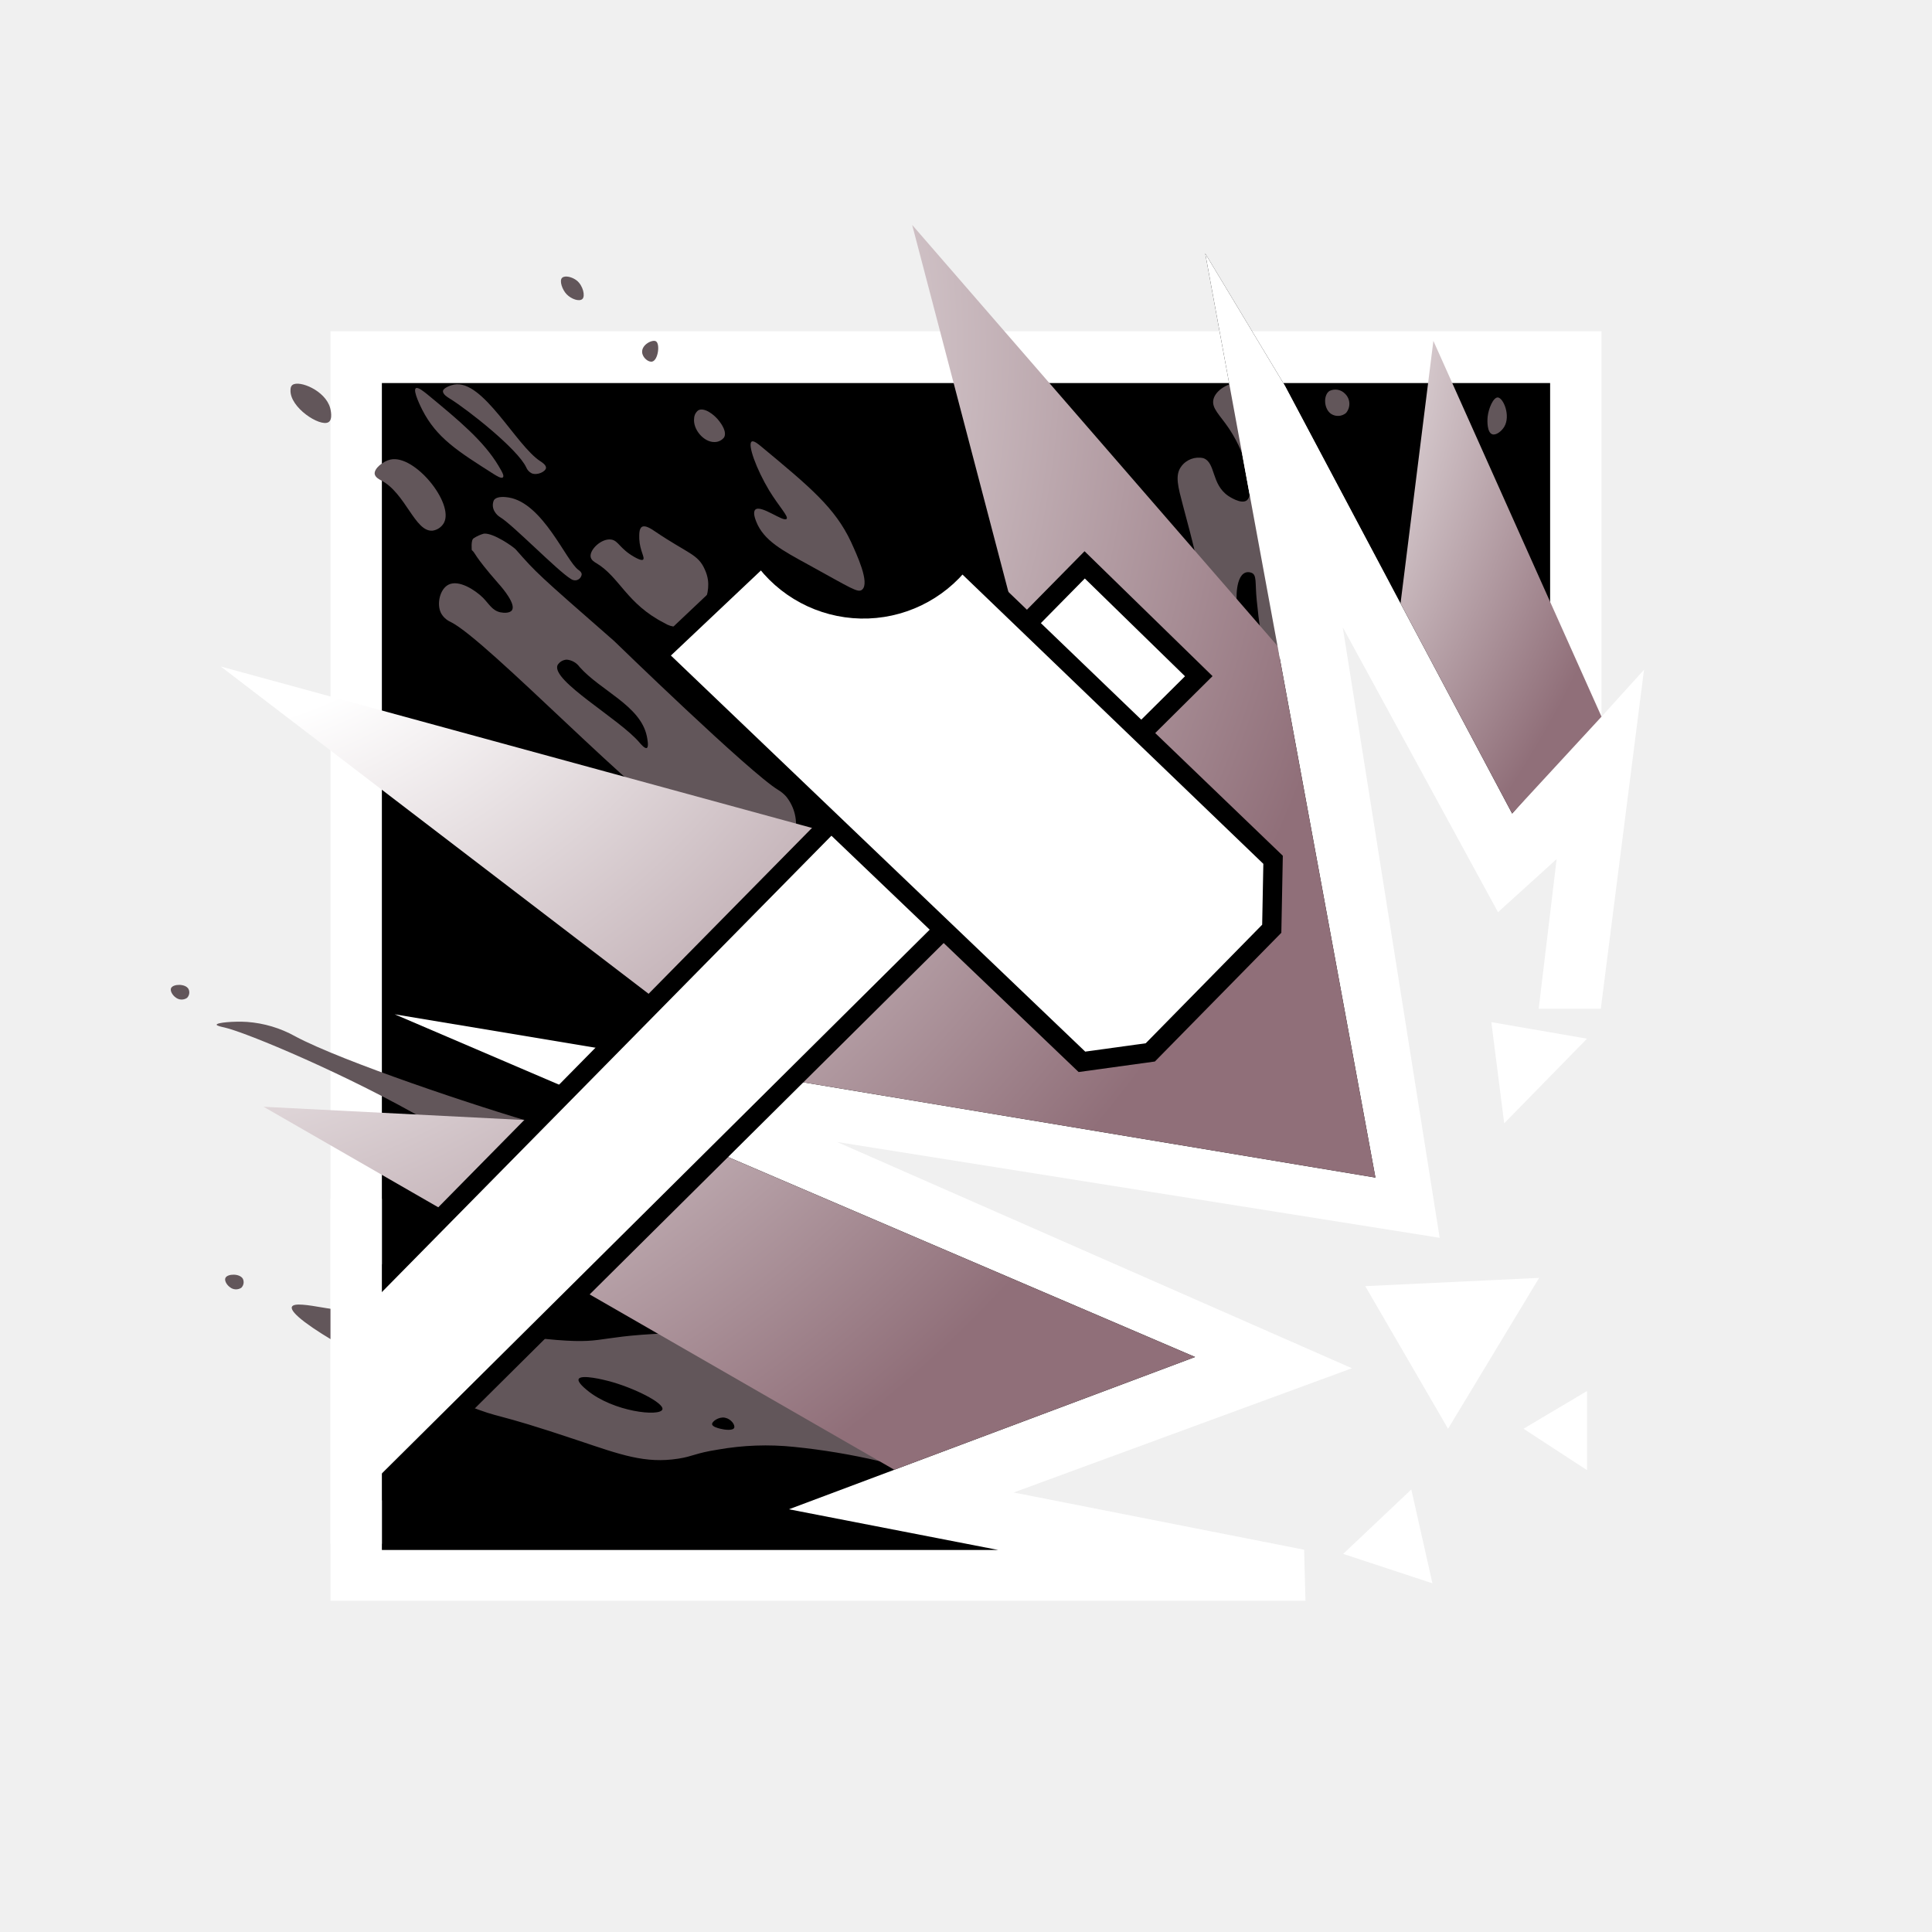
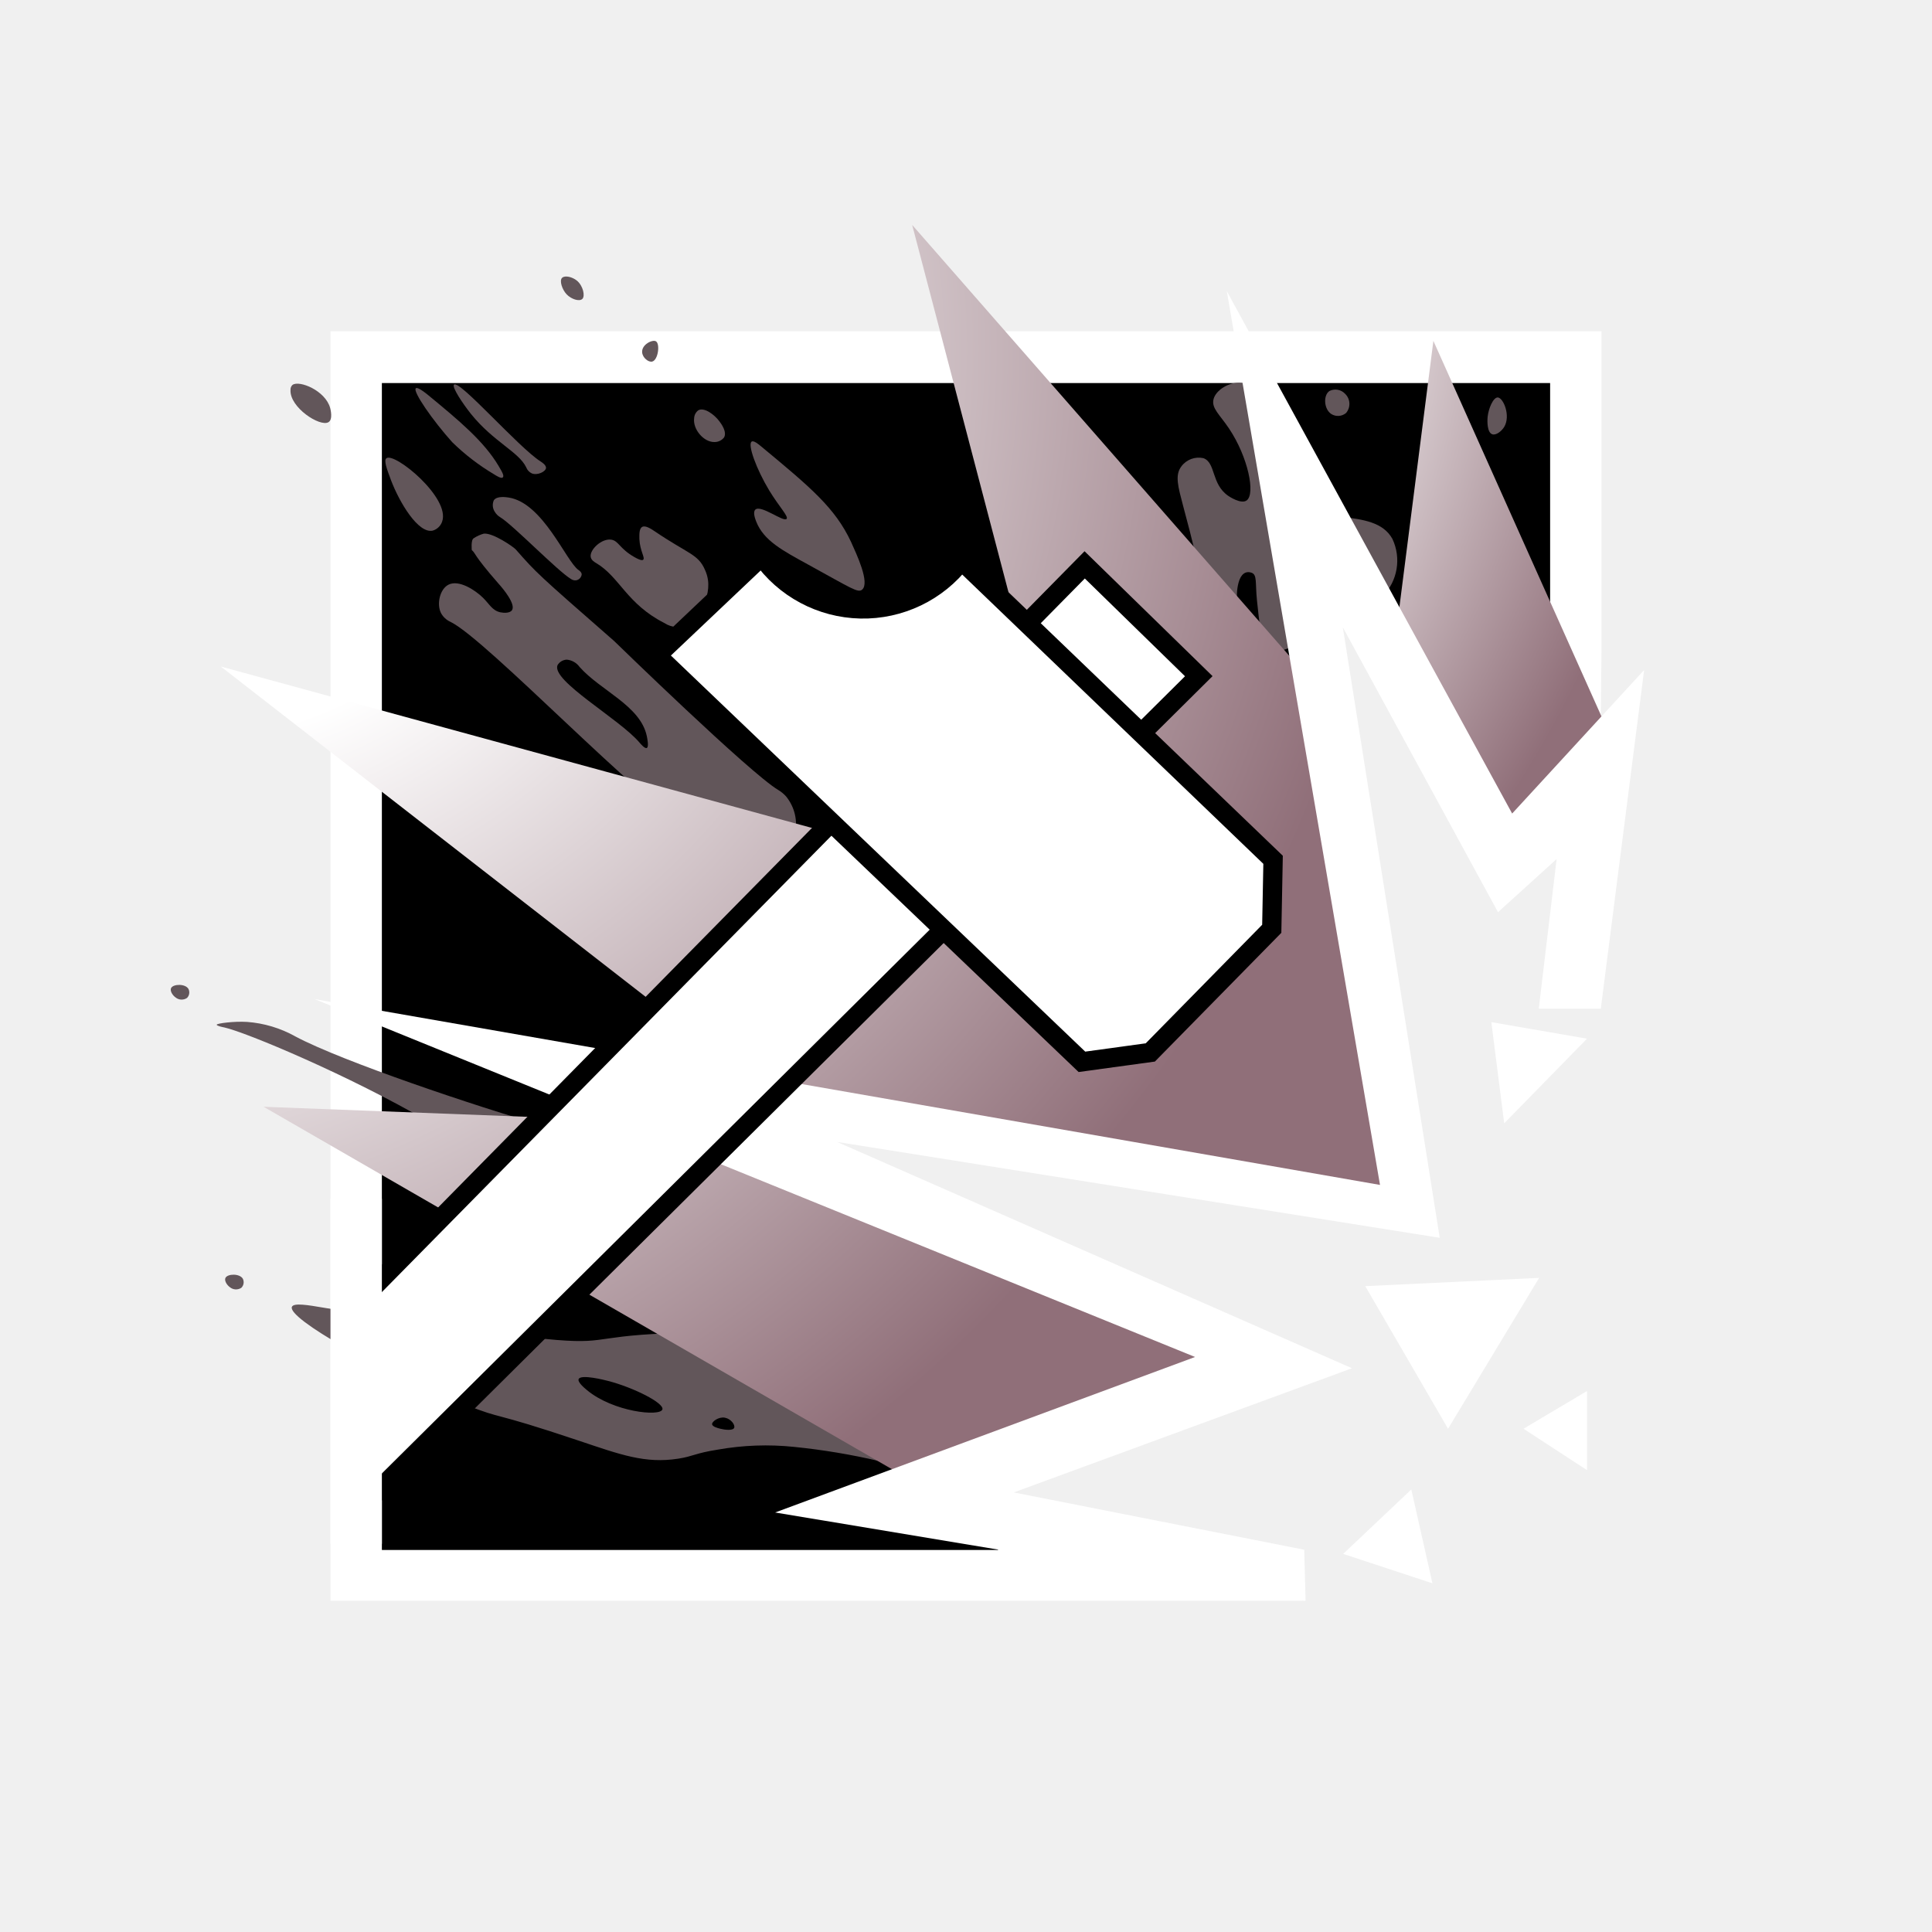
<svg xmlns="http://www.w3.org/2000/svg" viewBox="0 0 350 350">
  <defs>
-     <style>.cls-1,.cls-6{fill:#fff;}.cls-2{fill:#62565a;}.cls-3{fill:url(#Unbenannter_Verlauf_558);}.cls-4{fill:url(#Unbenannter_Verlauf_615);}.cls-5{fill:url(#Unbenannter_Verlauf_689);}.cls-6{stroke:#000;stroke-miterlimit:10;stroke-width:3.5px;}</style>
-     <radialGradient id="Unbenannter_Verlauf_558" cx="14.13" cy="76.88" r="234.38" gradientUnits="userSpaceOnUse">
+     <radialGradient id="Unbenannter_Verlauf_558" cx="13.71" cy="75.8" r="236.88" gradientUnits="userSpaceOnUse">
      <stop offset="0.37" stop-color="#fff" />
      <stop offset="0.98" stop-color="#906f79" />
    </radialGradient>
-     <radialGradient id="Unbenannter_Verlauf_615" cx="31.58" cy="62.79" r="232.93" gradientUnits="userSpaceOnUse">
+     <radialGradient id="Unbenannter_Verlauf_615" cx="31.49" cy="63.19" r="236.04" gradientUnits="userSpaceOnUse">
      <stop offset="0.3" stop-color="#fff" />
      <stop offset="0.94" stop-color="#906f79" />
    </radialGradient>
-     <radialGradient id="Unbenannter_Verlauf_689" cx="123.59" cy="43.4" r="191.57" gradientUnits="userSpaceOnUse">
+     <radialGradient id="Unbenannter_Verlauf_689" cx="120" cy="43.05" r="195.94" gradientUnits="userSpaceOnUse">
      <stop offset="0.57" stop-color="#fff" />
      <stop offset="0.94" stop-color="#906f79" />
    </radialGradient>
  </defs>
  <g id="Sledge">
    <g id="Background">
      <g id="BG_Shapes" data-name="BG Shapes">
-         <polygon class="cls-1" points="244.91 247.87 183.63 270.38 236.25 280.75 236.5 290 59.87 290 59.87 60 290.13 60 290.13 129.83 297.83 121.33 290 182.75 278.75 182.75 282 155.63 271.38 165.25 243.25 113.63 260.81 224.24 151.63 206.88 244.91 247.87" />
-         <polygon points="216.5 245.83 142.92 273.42 180.83 280.79 69.18 280.79 69.18 69.39 280.82 69.39 280.82 139.5 273.94 147.38 253.72 109.31 232.81 69.94 218.34 45.92 249.17 213.33 71.5 183.75 216.5 245.83" />
+         <path d="M181,290H59.87V60H290.13q0,28.76,0,57.52L290,130,240.23,73.75,115,201l22.75,65.5L236.51,290Z" style="fill:#fff" />
+         <path d="M180.83,280.79H69.18V69.39H280.82V139.5L241.5,102l-16.67,73-81.18,27.73Z" />
      </g>
      <g id="Frags">
-         <polygon class="cls-1" points="270.17 185.17 272.5 203.5 287.5 188.17 270.17 185.17" />
-         <polygon class="cls-1" points="247.33 233 262.33 258.83 278.83 231.5 247.33 233" />
-         <polygon class="cls-1" points="276 258.83 287.5 266.33 287.5 252 276 258.83" />
-         <polygon class="cls-1" points="243.33 281.5 255.67 269.83 259.5 286.83 243.33 281.5" />
+         <polygon points="270.17 185.17 272.5 203.5 287.5 188.17 270.17 185.17" style="fill:#fff" />
+         <polygon points="247.33 233 262.33 258.83 278.83 231.5 247.33 233" style="fill:#fff" />
+         <polygon points="276 258.83 287.5 266.33 287.5 252 276 258.83" style="fill:#fff" />
+         <polygon points="243.33 281.5 255.67 269.83 259.5 286.83 243.33 281.5" style="fill:#fff" />
      </g>
-       <g id="Splashs">
-         <path class="cls-2" d="M44,231.67c-.56-1-2.77-.94-3.15-.18-.25.48.23,1.3.81,1.7a1.73,1.73,0,0,0,2.07.09A1.43,1.43,0,0,0,44,231.67Z" />
-         <path class="cls-2" d="M34.15,179.17c-.56-1-2.76-.94-3.15-.18-.24.48.24,1.3.81,1.7a1.73,1.73,0,0,0,2.07.09A1.4,1.4,0,0,0,34.15,179.17Z" />
-         <path class="cls-2" d="M162.75,247.75c-.54-1.88-3.58-6.78-35.37-6.37-20.08.25-16.48,2.17-26.5,1.37-6.77-.54-22.52-2.55-42.38-5.87-2.6-.44-5.31-.91-5.62-.13-.86,2.07,15.86,11.58,31.5,17.75,7.21,2.85,3.94.94,20.5,6.5,7.51,2.52,12,4.19,18,3.25,2.7-.42,3.09-1,7.12-1.63a49.66,49.66,0,0,1,13.88-.5,120.53,120.53,0,0,1,15.4,2.57c.82.22,3,.82,3.47.06s-.78-2-1.37-3C158.51,257.12,163.85,251.6,162.75,247.75Zm-56.42,4.08c-.48-.4-1.74-1.45-1.5-2,.41-.92,4.73.18,5.34.34,4.56,1.18,10.19,4,9.83,5.16C119.58,256.68,111.09,255.79,106.33,251.83ZM133,258.67c-.24.55-1.77.35-2.5.16-.46-.11-1.46-.37-1.5-.83s1.2-1.39,2.33-1.17S133.22,258.16,133,258.67Z" />
-         <path class="cls-2" d="M106.88,222.13c-3,2.18-8.86-7.09-29.13-18.88C63.22,194.8,44.56,187,40.63,186.13c-.26-.06-1.39-.28-1.38-.5,0-.38,3.1-.65,5.5-.5a21,21,0,0,1,8.75,2.62c8.38,4.49,33,12.75,44.38,16a11.4,11.4,0,0,1,3.5,1.25C107.65,208.74,109.78,220,106.88,222.13Z" />
-         <path class="cls-2" d="M142.38,144.25a6.31,6.31,0,0,0-1.38-1.13c-5.1-3.05-29.75-27-29.75-27-14-12.25-14-12.25-17.83-16.6-.39-.43-4-3-5.75-2.85a6.3,6.3,0,0,0-1.84.83c-.56.27-.36,2.16-.36,2.16.72.57.19.75,4.78,6,1,1.1,3.21,3.82,2.5,4.88-.37.56-1.47.52-2.13.38-1.45-.33-2-1.48-3.12-2.63-1.44-1.42-4.39-3.32-6.25-2.37-1.55.78-2.18,3.47-1.37,5.12a3.64,3.64,0,0,0,1.74,1.62c6.61,3.24,35.21,33.46,42.5,36.63a6.18,6.18,0,0,1,3.13,1.63c1.65,1.9.44,4,1.5,5.37,2.25,2.85,13.73.73,15.25-5.13A8,8,0,0,0,142.38,144.25Zm-25.21-8.75c-.37.17-1.12-.75-1.34-1-3.6-4.25-16-11.18-14.83-14a2.06,2.06,0,0,1,1.67-1,3.22,3.22,0,0,1,2.33,1.33c3.8,4.29,11,7,12.17,12.5C117.25,133.73,117.59,135.3,117.17,135.5Z" />
-         <path class="cls-2" d="M78.38,96.13c-3.21.32-4.9-6.84-9.38-9.13-.29-.15-1-.51-1.12-1.12-.15-1,1.52-2.34,2.87-2.63,4.39-.94,11.52,7.91,9.69,11.44A2.8,2.8,0,0,1,78.38,96.13Z" />
-         <path class="cls-2" d="M59.49,76.49c-1.54.89-7.06-2.7-6.86-5.86,0-.64.29-.85.36-.9,1.21-.9,5.95,1,6.82,4.18C59.86,74.08,60.37,76,59.49,76.49Z" />
-         <path class="cls-2" d="M103.42,104.88c-2.43-1.47-10.51-9.8-12.79-11.17a3,3,0,0,1-1-1,2.2,2.2,0,0,1-.16-2.09c.55-.82,2.18-.57,2.66-.5,6.26,1,10.45,11.59,12.67,13.13.11.08.56.37.58.79a1.23,1.23,0,0,1-1,1.08A1.28,1.28,0,0,1,103.42,104.88Z" />
-         <path class="cls-2" d="M120.38,112.88c-6.88-3.49-8.11-8.35-12.38-10.88-.27-.16-.9-.51-1-1.12-.22-1.31,2-3.42,3.75-3.13,1.3.21,1.48,1.61,4.13,3.13,1.21.69,1.51.59,1.62.5.39-.36-.59-1.59-.69-3.75,0-.73-.08-1.85.5-2.19s1.63.34,2.32.81c6,4.07,7.83,4.1,9.06,6.94a6.75,6.75,0,0,1,.56,1.87c.53,3.91-2.65,8.41-5.69,8.5A4.31,4.31,0,0,1,120.38,112.88Z" />
-         <path class="cls-2" d="M95.33,84.67c-1.54-3.31-10.55-10.43-13.91-12.5-.33-.2-1.24-.75-1.17-1.34s1.51-1.07,2-1.16c5.25-1,11.23,11.07,15.67,13.91.28.18,1,.64,1,1.17-.07.7-1.58,1.41-2.59,1A2.08,2.08,0,0,1,95.33,84.67Z" />
-         <path class="cls-2" d="M90.33,84.42c-2.66-4.48-7.14-8.21-12.75-12.84-.78-.64-1.87-1.53-2.25-1.25-.6.45,1,3.57,1.17,3.92,2.59,5.07,6.39,7.48,13,11.67.44.27,1.32.82,1.58.58S91.16,85.8,90.33,84.42Z" />
-         <path class="cls-2" d="M130.33,76.33c-.93-1.25-2.77-2.59-3.83-2a1.92,1.92,0,0,0-.75,1.42c-.27,2,1.72,4.36,3.67,4.33a2.18,2.18,0,0,0,1.75-.83C131.74,78.23,130.66,76.77,130.33,76.33Z" />
-         <path class="cls-2" d="M217.17,104c-.13-2-1-5.48-2.84-12.33-.91-3.46-1.53-5.58-.33-7.17a3.9,3.9,0,0,1,4-1.5c2.27.82,1.39,4.69,4.5,6.83.15.1,2.31,1.56,3.33.84,1.64-1.17.25-7.89-3.16-13-1.7-2.54-3.23-3.7-2.84-5.34s2.78-3.12,4.84-3c4.13.25,6.58,6.56,7.33,8.5,1.71,4.41,1.51,7.66,1.67,11.67.63,16,6.14,22.38,2.16,26.5-1.54,1.6-4.14,2.48-5.5,1.67s-1.76,0-2.66-8.92c-.33-3.25.07-4.64-1-5s-1.92.27-2.34,1.79c-.69,2.54,0,4.92-.19,7.43-1.24,15.6-6.65,2.95-8.14,1.9C214.83,114,217.57,110.46,217.17,104Z" />
-         <path class="cls-2" d="M243.67,71.33a2.42,2.42,0,0,0-2.84-.5c-1.15.8-1,3.3.34,4.17a2.28,2.28,0,0,0,2.66-.17A2.54,2.54,0,0,0,243.67,71.33Z" />
-         <path class="cls-2" d="M118.83,61.83c-.63-.37-2.61.59-2.5,2,.08,1,1.17,1.85,1.84,1.67C119.23,65.22,119.61,62.29,118.83,61.83Z" />
-         <path class="cls-2" d="M104.5,50.83c-.8-.64-2.14-1-2.67-.5s0,2.14.84,3,2.27,1.35,2.83.84S105.64,51.76,104.5,50.83Z" />
-         <path class="cls-2" d="M271.33,72c-.82,0-1.67,2-1.83,3.5-.09.9-.08,2.85.83,3.17.7.24,1.69-.55,2.17-1.34C273.71,75.33,272.36,72.06,271.33,72Z" />
-         <path class="cls-2" d="M142.5,94c-.56.64-4.66-2.63-5.67-1.67-.49.48,0,1.73.17,2.17,1.37,3.45,4.72,5.21,9.5,7.83,7.75,4.26,8.92,5.12,9.67,4.5,1.48-1.22-1-6.44-2-8.66-2.9-6.18-7.38-9.9-16.34-17.34-.46-.38-1.3-1.07-1.66-.83-.78.51.86,5,3.16,8.83C141.13,91.78,142.89,93.56,142.5,94Z" />
+       <g id="Splashes">
+         <path d="M44,231.67c-.56-1-2.76-.93-3.15-.18-.25.49.23,1.3.81,1.71a1.74,1.74,0,0,0,2.07.09A1.42,1.42,0,0,0,44,231.67Z" style="fill:#62565a" />
+         <path d="M34.15,179.17c-.56-1-2.76-.93-3.15-.18-.25.49.23,1.3.81,1.71a1.74,1.74,0,0,0,2.07.09A1.42,1.42,0,0,0,34.15,179.17Z" style="fill:#62565a" />
+         <path d="M162.75,247.75c-.54-1.88-3.58-6.78-35.37-6.37-20.08.25-16.48,2.17-26.5,1.37-6.77-.54-22.52-2.55-42.38-5.87-2.6-.44-5.31-.91-5.62-.13-.86,2.07,15.86,11.58,31.5,17.75,7.21,2.85,3.94.94,20.5,6.5,7.51,2.52,12,4.19,18,3.25,2.7-.42,3.09-1,7.12-1.63a49.65,49.65,0,0,1,13.88-.5,120.53,120.53,0,0,1,15.4,2.57c.82.22,3,.82,3.47.06s-.78-2-1.37-3C158.51,257.12,163.85,251.6,162.75,247.75Zm-56.42,4.08c-.48-.4-1.74-1.45-1.5-2,.41-.92,4.73.18,5.34.34,4.56,1.18,10.19,4,9.83,5.16C119.58,256.68,111.09,255.79,106.33,251.83ZM133,258.67c-.24.55-1.77.35-2.5.16-.46-.11-1.46-.37-1.5-.83s1.2-1.39,2.33-1.17S133.22,258.16,133,258.67Z" style="fill:#62565a" />
+         <path d="M106.88,222.13c-3,2.18-8.85-7.08-29.12-18.87C63.22,194.8,44.56,187,40.63,186.13c-.26-.05-1.39-.27-1.37-.5s3.1-.65,5.5-.5a21.08,21.08,0,0,1,8.75,2.63c8.38,4.49,33,12.75,44.38,16a11.38,11.38,0,0,1,3.5,1.25C107.65,208.74,109.78,220,106.88,222.13Z" style="fill:#62565a" />
+         <path d="M142.38,144.25a6.31,6.31,0,0,0-1.38-1.13c-5.1-3-29.75-27-29.75-27-14-12.25-14-12.25-17.83-16.6-.39-.43-4.06-3-5.76-2.85a6.27,6.27,0,0,0-1.83.83c-.56.27-.36,2.16-.36,2.16.72.58.19.75,4.78,6,1,1.1,3.21,3.82,2.5,4.88-.37.56-1.47.52-2.13.38-1.45-.33-1.95-1.48-3.12-2.63-1.44-1.42-4.39-3.32-6.25-2.37-1.55.78-2.18,3.47-1.37,5.12a3.64,3.64,0,0,0,1.74,1.62c6.61,3.24,35.21,33.46,42.5,36.63a6.18,6.18,0,0,1,3.13,1.63c1.65,1.9.44,4,1.5,5.37,2.25,2.85,13.73.73,15.25-5.13A8,8,0,0,0,142.38,144.25Zm-25.21-8.75c-.37.17-1.12-.75-1.34-1-3.6-4.25-16-11.18-14.83-14a2.06,2.06,0,0,1,1.67-1,3.22,3.22,0,0,1,2.33,1.33c3.8,4.29,11,7,12.17,12.5C117.25,133.73,117.59,135.3,117.17,135.5Z" style="fill:#62565a" />
+         <path d="M78.38,96.13c-2.62.57-6-5.08-7.54-9.12-.79-2.12-1.35-3.61-.83-4,1.49-1.11,11.66,7.2,10.08,11.5A2.56,2.56,0,0,1,78.38,96.13Z" style="fill:#62565a" />
+         <path d="M59.49,76.49c-1.54.89-7.06-2.7-6.86-5.86a1.12,1.12,0,0,1,.36-.9c1.2-.9,5.95,1,6.82,4.18C59.86,74.08,60.37,76,59.49,76.49Z" style="fill:#62565a" />
+         <path d="M103.42,104.88c-2.43-1.46-10.51-9.8-12.79-11.17a2.87,2.87,0,0,1-1-1,2.19,2.19,0,0,1-.17-2.08c.56-.82,2.18-.57,2.67-.5,6.25.95,10.44,11.59,12.67,13.13.11.08.56.37.58.79a1.23,1.23,0,0,1-1,1.08A1.34,1.34,0,0,1,103.42,104.88Z" style="fill:#62565a" />
+         <path d="M120.38,112.88c-6.87-3.49-8.11-8.35-12.37-10.87-.27-.16-.9-.51-1-1.12-.22-1.3,2-3.41,3.75-3.12,1.3.21,1.48,1.61,4.13,3.13,1.22.7,1.52.6,1.63.5.39-.35-.59-1.59-.69-3.75,0-.72-.08-1.85.5-2.19s1.63.35,2.31.81c6,4.07,7.83,4.1,9.06,6.94a6.66,6.66,0,0,1,.56,1.88c.53,3.9-2.65,8.41-5.69,8.5A4.32,4.32,0,0,1,120.38,112.88Z" style="fill:#62565a" />
+         <path d="M95.33,84.67C94,81.87,89.4,80.05,85.33,75c-1.44-1.8-3.54-4.91-3.08-5.33,1-.89,11.65,11.34,15.67,13.92.28.18,1,.64,1,1.17-.06.7-1.58,1.41-2.58,1A2,2,0,0,1,95.33,84.67Z" style="fill:#62565a" />
+         <path d="M90.33,84.42c-2.66-4.48-7.14-8.21-12.75-12.83-1.49-1.22-2.07-1.41-2.25-1.25-.62.54,3.1,5.88,6.58,9.75a40,40,0,0,0,7.58,5.83c.42.27,1.32.83,1.58.58S91.16,85.8,90.33,84.42Z" style="fill:#62565a" />
+         <path d="M130.33,76.33c-.93-1.25-2.77-2.6-3.83-2a1.91,1.91,0,0,0-.75,1.42c-.27,2,1.72,4.36,3.67,4.33a2.18,2.18,0,0,0,1.75-.83C131.74,78.23,130.66,76.77,130.33,76.33Z" style="fill:#62565a" />
+         <path d="M217.17,104c-.13-2-1-5.48-2.83-12.33-.91-3.46-1.54-5.58-.33-7.17a3.91,3.91,0,0,1,4-1.5c2.27.82,1.39,4.69,4.5,6.83.15.1,2.31,1.56,3.33.83,1.64-1.17.25-7.88-3.17-13-1.69-2.54-3.23-3.69-2.83-5.33s2.78-3.12,4.83-3c4.14.24,6.58,6.56,7.33,8.5,2.46,6.36-.34,8.35,1.67,11.67,3.82,6.3,15.2,2,18.58,8.13A9.21,9.21,0,0,1,250.5,108c-2.74,2.38-5.77.11-9.62,3-2.13,1.59-1.92,2.81-5,5s-4.83,2.07-5.5,1.67c-1.5-.89-1.76,0-2.67-8.92-.33-3.25.07-4.64-1-5s-1.92.26-2.33,1.79c-.69,2.54,0,4.92-.2,7.43-1.23,15.61-6.65,2.95-8.14,1.9C214.83,114,217.57,110.46,217.17,104Z" style="fill:#62565a" />
+         <path d="M243.67,71.33a2.4,2.4,0,0,0-2.83-.5c-1.16.8-1,3.29.33,4.17a2.29,2.29,0,0,0,2.67-.17A2.54,2.54,0,0,0,243.67,71.33Z" style="fill:#62565a" />
+         <path d="M118.83,61.83c-.63-.37-2.61.58-2.5,2,.08,1,1.16,1.84,1.83,1.67C119.23,65.22,119.61,62.29,118.83,61.83Z" style="fill:#62565a" />
+         <path d="M104.5,50.83c-.8-.65-2.14-1-2.67-.5s0,2.13.83,3,2.28,1.34,2.83.83S105.64,51.76,104.5,50.83Z" style="fill:#62565a" />
+         <path d="M271.33,72c-.83,0-1.67,2-1.83,3.5-.09.9-.08,2.85.83,3.17.7.24,1.69-.55,2.17-1.33C273.71,75.33,272.36,72.06,271.33,72Z" style="fill:#62565a" />
+         <path d="M142.5,94c-.56.64-4.66-2.63-5.67-1.67-.49.47,0,1.72.17,2.17,1.37,3.45,4.72,5.21,9.5,7.83,7.75,4.26,8.92,5.11,9.67,4.5,1.48-1.23-1-6.44-2-8.67-2.89-6.18-7.37-9.9-16.33-17.33-.47-.39-1.3-1.07-1.67-.83-.78.51.86,5,3.17,8.83C141.13,91.78,142.89,93.56,142.5,94Z" style="fill:#62565a" />
      </g>
-       <g id="whitegrey_spikes" data-name="whitegrey spikes">
-         <polygon class="cls-3" points="47.75 200.5 162.01 266.26 216.5 245.83 119.1 204.13 47.75 200.5" />
-         <polygon class="cls-4" points="249.17 213.33 231.43 117.02 165.25 40.75 197.5 163.75 40 120.75 136.5 194.57 249.17 213.33" />
-         <polygon class="cls-5" points="259.67 61.75 290.13 129.83 273.94 147.38 253.72 109.31 259.67 61.75" />
+       <g id="Impact">
+         <path d="M47.75,200.5l115,66.33,55.8-20.93-99-42.66Z" style="fill:url(#Unbenannter_Verlauf_558)" />
+         <path d="M251.5,216.44l-16.59-96.1L165.25,40.75l32.25,123L40,120.75l96.19,74.78Z" style="fill:url(#Unbenannter_Verlauf_615)" />
+         <path d="M259.67,61.75l30.91,69.06L273.88,149l-20.58-37.33Z" style="fill:url(#Unbenannter_Verlauf_689)" />
+         <path d="M244.92,247.87l-61.28,22.5,52.63,10.38.25,9.25-96.1-16,76.08-28.17L57,181l193,33.66L222.25,52.75l51.69,94.63,23.91-26L290,182.74H278.76L282,155.62l-10.62,9.63-28.12-51.62,17.56,110.61L151.64,206.87Z" style="fill:#fff" />
      </g>
-       <polygon class="cls-1" points="251.76 105.74 232.48 69.39 218.41 46.03 218.34 45.92 231.85 119.29 251.76 105.74" />
    </g>
    <g id="Icon">
-       <polygon class="cls-6" points="196.5 102.33 64.5 236.33 66.36 272.19 217.17 122.5 196.5 102.33" />
-       <rect class="cls-1" x="59.87" y="217.17" width="9.31" height="62.5" />
-       <path class="cls-6" d="M230.63,155.76l-.24,12.49-22,22.4L196,192.36l-77-73.61,19.05-18a22.44,22.44,0,0,0,36.18.78Z" />
+       <polygon points="196.5 102.33 64.5 236.33 66.36 272.19 217.17 122.5 196.5 102.33" style="fill:#fff;stroke:#000;stroke-miterlimit:10;stroke-width:3.5px" />
+       <rect x="59.87" y="217.17" width="9.31" height="62.5" style="fill:#fff" />
+       <path d="M230.63,155.76l-.24,12.5-22,22.4L196,192.36l-77-73.61,19-18a22.44,22.44,0,0,0,36.18.78Z" style="fill:#fff;stroke:#000;stroke-miterlimit:10;stroke-width:3.5px" />
    </g>
  </g>
</svg>
